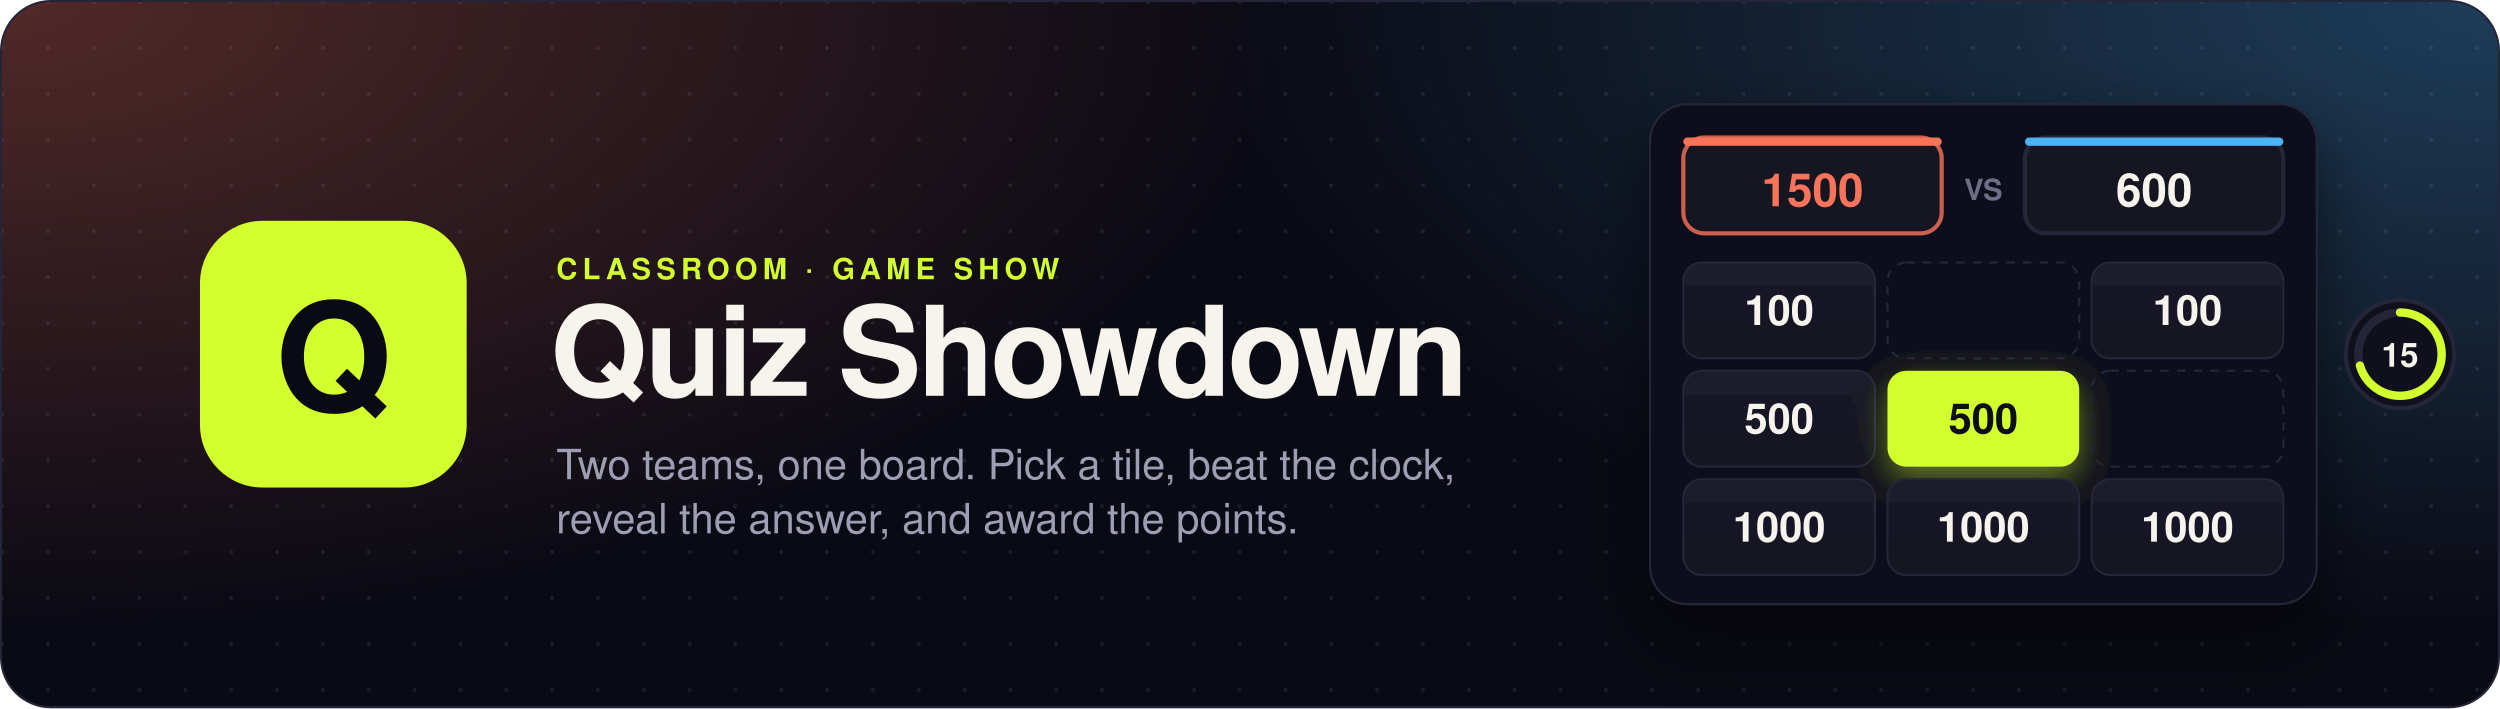
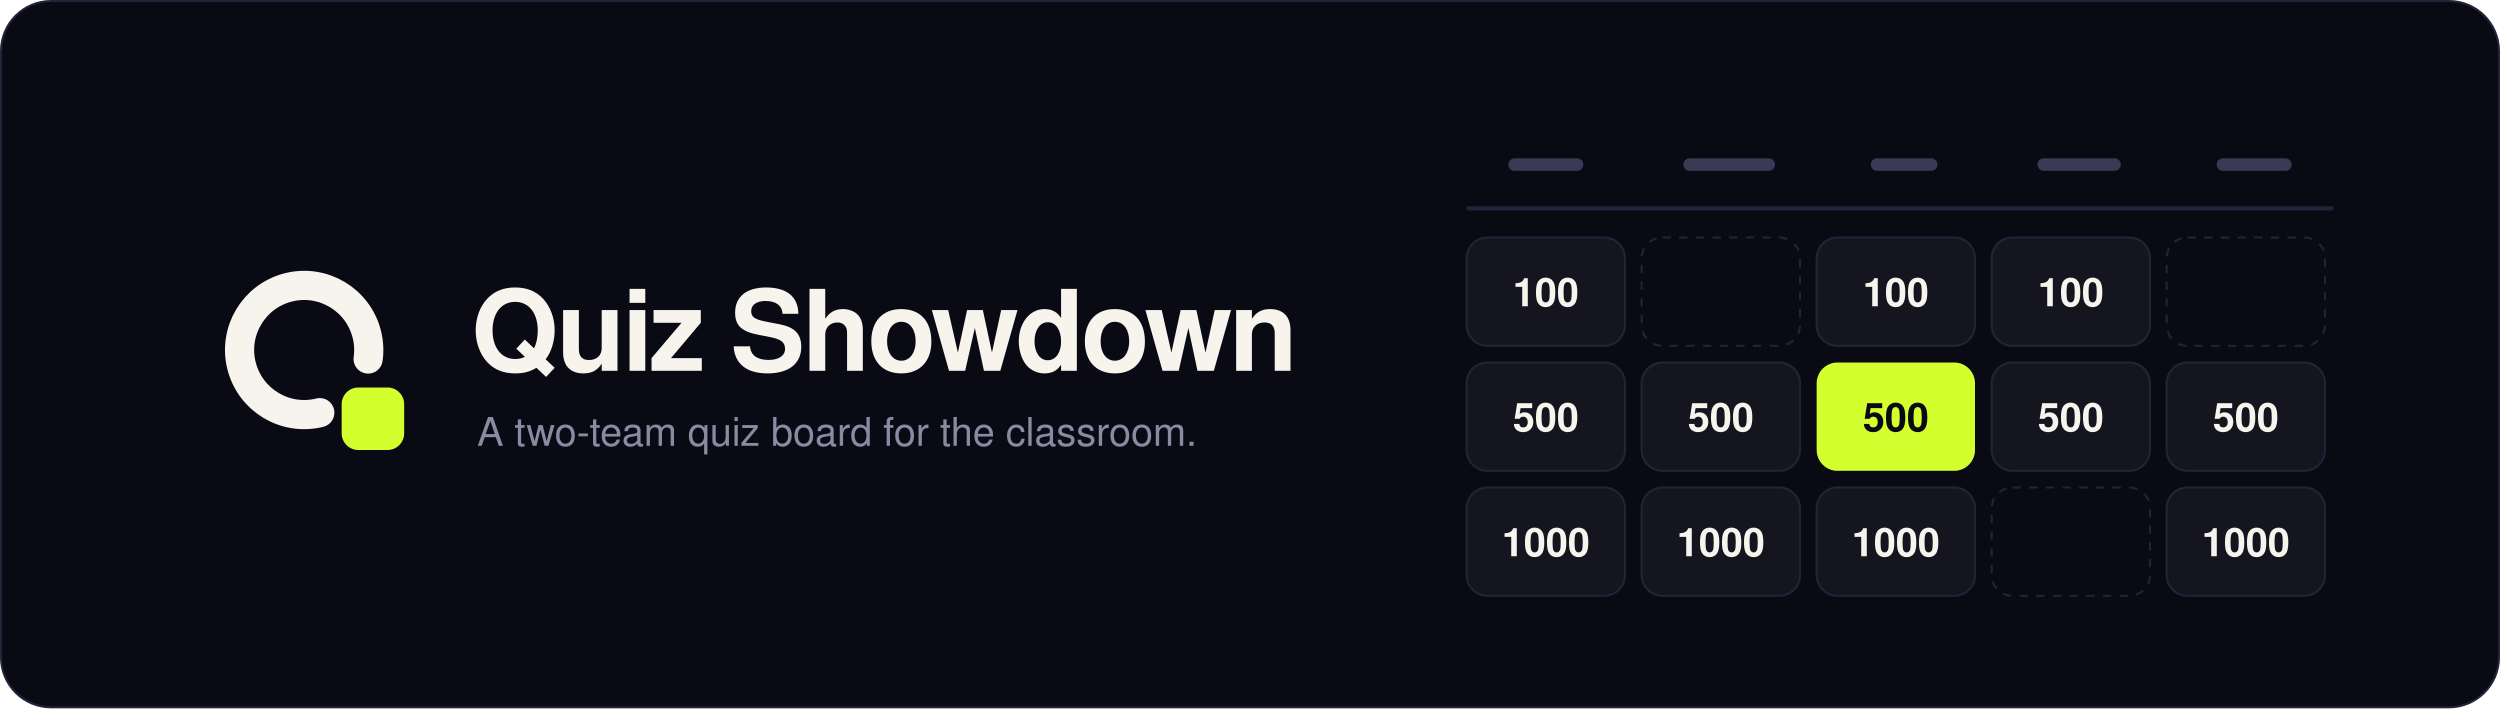
<svg xmlns="http://www.w3.org/2000/svg" width="1200" height="340" viewBox="0 0 1200 340" role="img" aria-labelledby="title desc">
  <defs>
-     <radialGradient id="coral" cx="0" cy="0" r="1" gradientUnits="userSpaceOnUse" gradientTransform="translate(0 0) scale(620 300)">
-       <stop offset="0" stop-color="#f8735a" stop-opacity=".30" />
-       <stop offset="1" stop-color="#f8735a" stop-opacity="0" />
-     </radialGradient>
-     <radialGradient id="sky" cx="0" cy="0" r="1" gradientUnits="userSpaceOnUse" gradientTransform="translate(1200 0) scale(620 300)">
-       <stop offset="0" stop-color="#4cb4f9" stop-opacity=".30" />
-       <stop offset="1" stop-color="#4cb4f9" stop-opacity="0" />
-     </radialGradient>
-     <pattern id="dots" width="22" height="22" patternUnits="userSpaceOnUse">
-       <circle cx="1" cy="1" r="1" fill="#8b8ba8" fill-opacity=".14" />
-     </pattern>
-     <linearGradient id="tile" x1="0" y1="0" x2="0" y2="1">
-       <stop offset="0" stop-color="#1c1c2b" />
-       <stop offset="1" stop-color="#121220" />
-     </linearGradient>
-     <filter id="shadow" x="-30%" y="-30%" width="160%" height="160%">
-       <feDropShadow dx="0" dy="14" stdDeviation="16" flood-color="#000" flood-opacity=".55" />
-     </filter>
-     <filter id="limeGlow" x="-40%" y="-40%" width="180%" height="180%">
-       <feDropShadow dx="0" dy="6" stdDeviation="8" flood-color="#d4ff2e" flood-opacity=".45" />
-     </filter>
    <clipPath id="frame">
      <rect x="0.5" y="0.5" width="1199" height="339" rx="24" />
    </clipPath>
  </defs>
-   <g clip-path="url(#frame)">
-     <rect width="1200" height="340" fill="#0a0a14" />
-     <rect width="1200" height="340" fill="url(#dots)" />
-     <rect width="1200" height="340" fill="url(#coral)" />
-     <rect width="1200" height="340" fill="url(#sky)" />
-   </g>
-   <rect x="0.5" y="0.5" width="1199" height="339" rx="24" fill="none" stroke="#25253a" />
-   <g transform="translate(96 106)">
-     <rect width="128" height="128" rx="30" fill="#d4ff2e" />
-     <text x="64" y="91" text-anchor="middle" font-family="'Segoe UI', system-ui, Helvetica, Arial, sans-serif" font-weight="900" font-size="72" fill="#0a0a14">Q</text>
+   <rect x="0.5" y="0.5" width="1199" height="339" rx="24" fill="#0a0a14" stroke="#22223a" />
+   <g transform="translate(88 110)">
+     <circle cx="58" cy="58" r="31" fill="none" stroke="#f7f4ee" stroke-width="14" stroke-linecap="round" stroke-dasharray="158 36.8" transform="rotate(76 58 58)" />
+     <rect x="76" y="76" width="30" height="30" rx="8" fill="#d4ff2e" />
  </g>
  <g font-family="'Segoe UI', system-ui, -apple-system, Helvetica, Arial, sans-serif">
-     <text x="267" y="134" font-size="14" font-weight="700" letter-spacing="2.5" fill="#d4ff2e">CLASSROOM · GAME SHOW</text>
-     <text x="264" y="190" font-size="60" font-weight="800" letter-spacing="-1.8" fill="#f7f4ee">Quiz Showdown</text>
-     <text x="267" y="230" font-size="20" fill="#9d9db4">Two teams, one board. Pick a tile, beat the clock,</text>
-     <text x="267" y="256" font-size="20" fill="#9d9db4">reveal the answer, and award the points.</text>
+     <text x="226" y="178" font-size="54" font-weight="800" letter-spacing="-1.6" fill="#f7f4ee">Quiz Showdown</text>
+     <text x="229" y="214" font-size="19" fill="#8a8aa3">A two-team quiz board for the classroom.</text>
  </g>
-   <g transform="translate(792 50)" filter="url(#shadow)">
-     <rect width="320" height="240" rx="18" fill="#10101c" stroke="#25253a" />
-     <g font-family="'Segoe UI', system-ui, Helvetica, Arial, sans-serif" font-weight="800" text-anchor="middle">
-       <rect x="16" y="16" width="124" height="46" rx="10" fill="#141422" stroke="#f8735a" stroke-opacity=".8" stroke-width="2" />
-       <rect x="16" y="16" width="124" height="4" rx="2" fill="#f8735a" />
-       <text x="78" y="49" font-size="22" fill="#f8735a">1500</text>
-       <text x="160" y="46" font-size="14" fill="#6e6e86">VS</text>
-       <rect x="180" y="16" width="124" height="46" rx="10" fill="#141422" stroke="#25253a" stroke-width="2" />
-       <rect x="180" y="16" width="124" height="4" rx="2" fill="#4cb4f9" />
-       <text x="242" y="49" font-size="22" fill="#f7f4ee">600</text>
-       <g font-size="20" fill="#f7f4ee">
-         <rect x="16" y="76" width="92" height="46" rx="9" fill="url(#tile)" stroke="#25253a" />
-         <text x="62" y="106">100</text>
-         <rect x="114" y="76" width="92" height="46" rx="9" fill="none" stroke="#25253a" stroke-dasharray="4 4" />
-         <rect x="212" y="76" width="92" height="46" rx="9" fill="url(#tile)" stroke="#25253a" />
-         <text x="258" y="106">100</text>
-         <rect x="16" y="128" width="92" height="46" rx="9" fill="url(#tile)" stroke="#25253a" />
-         <text x="62" y="158">500</text>
-         <g filter="url(#limeGlow)">
-           <rect x="114" y="128" width="92" height="46" rx="9" fill="#d4ff2e" />
-         </g>
-         <text x="160" y="158" fill="#0a0a14">500</text>
-         <rect x="212" y="128" width="92" height="46" rx="9" fill="none" stroke="#25253a" stroke-dasharray="4 4" />
-         <rect x="16" y="180" width="92" height="46" rx="9" fill="url(#tile)" stroke="#25253a" />
-         <text x="62" y="210">1000</text>
-         <rect x="114" y="180" width="92" height="46" rx="9" fill="url(#tile)" stroke="#25253a" />
-         <text x="160" y="210">1000</text>
-         <rect x="212" y="180" width="92" height="46" rx="9" fill="url(#tile)" stroke="#25253a" />
-         <text x="258" y="210">1000</text>
-       </g>
+   <g transform="translate(704 66)" font-family="'Segoe UI', system-ui, Helvetica, Arial, sans-serif" font-weight="800" text-anchor="middle">
+     <g fill="#3a3a55">
+       <rect x="20" y="10" width="36" height="6" rx="3" />
+       <rect x="104" y="10" width="44" height="6" rx="3" />
+       <rect x="194" y="10" width="32" height="6" rx="3" />
+       <rect x="274" y="10" width="40" height="6" rx="3" />
+       <rect x="360" y="10" width="36" height="6" rx="3" />
+     </g>
+     <line x1="0" y1="34" x2="416" y2="34" stroke="#22223a" stroke-width="2" />
+     <g font-size="19" fill="#f7f4ee">
+       <rect x="0" y="48" width="76" height="52" rx="10" fill="#15151f" stroke="#22223a" />
+       <text x="38" y="81">100</text>
+       <rect x="84" y="48" width="76" height="52" rx="10" fill="none" stroke="#22223a" stroke-dasharray="4 4" />
+       <rect x="168" y="48" width="76" height="52" rx="10" fill="#15151f" stroke="#22223a" />
+       <text x="206" y="81">100</text>
+       <rect x="252" y="48" width="76" height="52" rx="10" fill="#15151f" stroke="#22223a" />
+       <text x="290" y="81">100</text>
+       <rect x="336" y="48" width="76" height="52" rx="10" fill="none" stroke="#22223a" stroke-dasharray="4 4" />
+       <rect x="0" y="108" width="76" height="52" rx="10" fill="#15151f" stroke="#22223a" />
+       <text x="38" y="141">500</text>
+       <rect x="84" y="108" width="76" height="52" rx="10" fill="#15151f" stroke="#22223a" />
+       <text x="122" y="141">500</text>
+       <rect x="168" y="108" width="76" height="52" rx="10" fill="#d4ff2e" />
+       <text x="206" y="141" fill="#0a0a14">500</text>
+       <rect x="252" y="108" width="76" height="52" rx="10" fill="#15151f" stroke="#22223a" />
+       <text x="290" y="141">500</text>
+       <rect x="336" y="108" width="76" height="52" rx="10" fill="#15151f" stroke="#22223a" />
+       <text x="374" y="141">500</text>
+       <rect x="0" y="168" width="76" height="52" rx="10" fill="#15151f" stroke="#22223a" />
+       <text x="38" y="201">1000</text>
+       <rect x="84" y="168" width="76" height="52" rx="10" fill="#15151f" stroke="#22223a" />
+       <text x="122" y="201">1000</text>
+       <rect x="168" y="168" width="76" height="52" rx="10" fill="#15151f" stroke="#22223a" />
+       <text x="206" y="201">1000</text>
+       <rect x="252" y="168" width="76" height="52" rx="10" fill="none" stroke="#22223a" stroke-dasharray="4 4" />
+       <rect x="336" y="168" width="76" height="52" rx="10" fill="#15151f" stroke="#22223a" />
+       <text x="374" y="201">1000</text>
    </g>
  </g>
-   <g transform="translate(1152 170)">
-     <circle r="26" fill="#10101c" stroke="#25253a" stroke-width="2" />
-     <circle r="20" fill="none" stroke="#25253a" stroke-width="4" />
-     <circle r="20" fill="none" stroke="#d4ff2e" stroke-width="4" stroke-linecap="round" stroke-dasharray="125.66" stroke-dashoffset="37" transform="rotate(-90)" />
-     <text y="6" text-anchor="middle" font-family="'Segoe UI', system-ui, Helvetica, Arial, sans-serif" font-size="16" font-weight="800" fill="#f7f4ee">15</text>
-   </g>
</svg>
